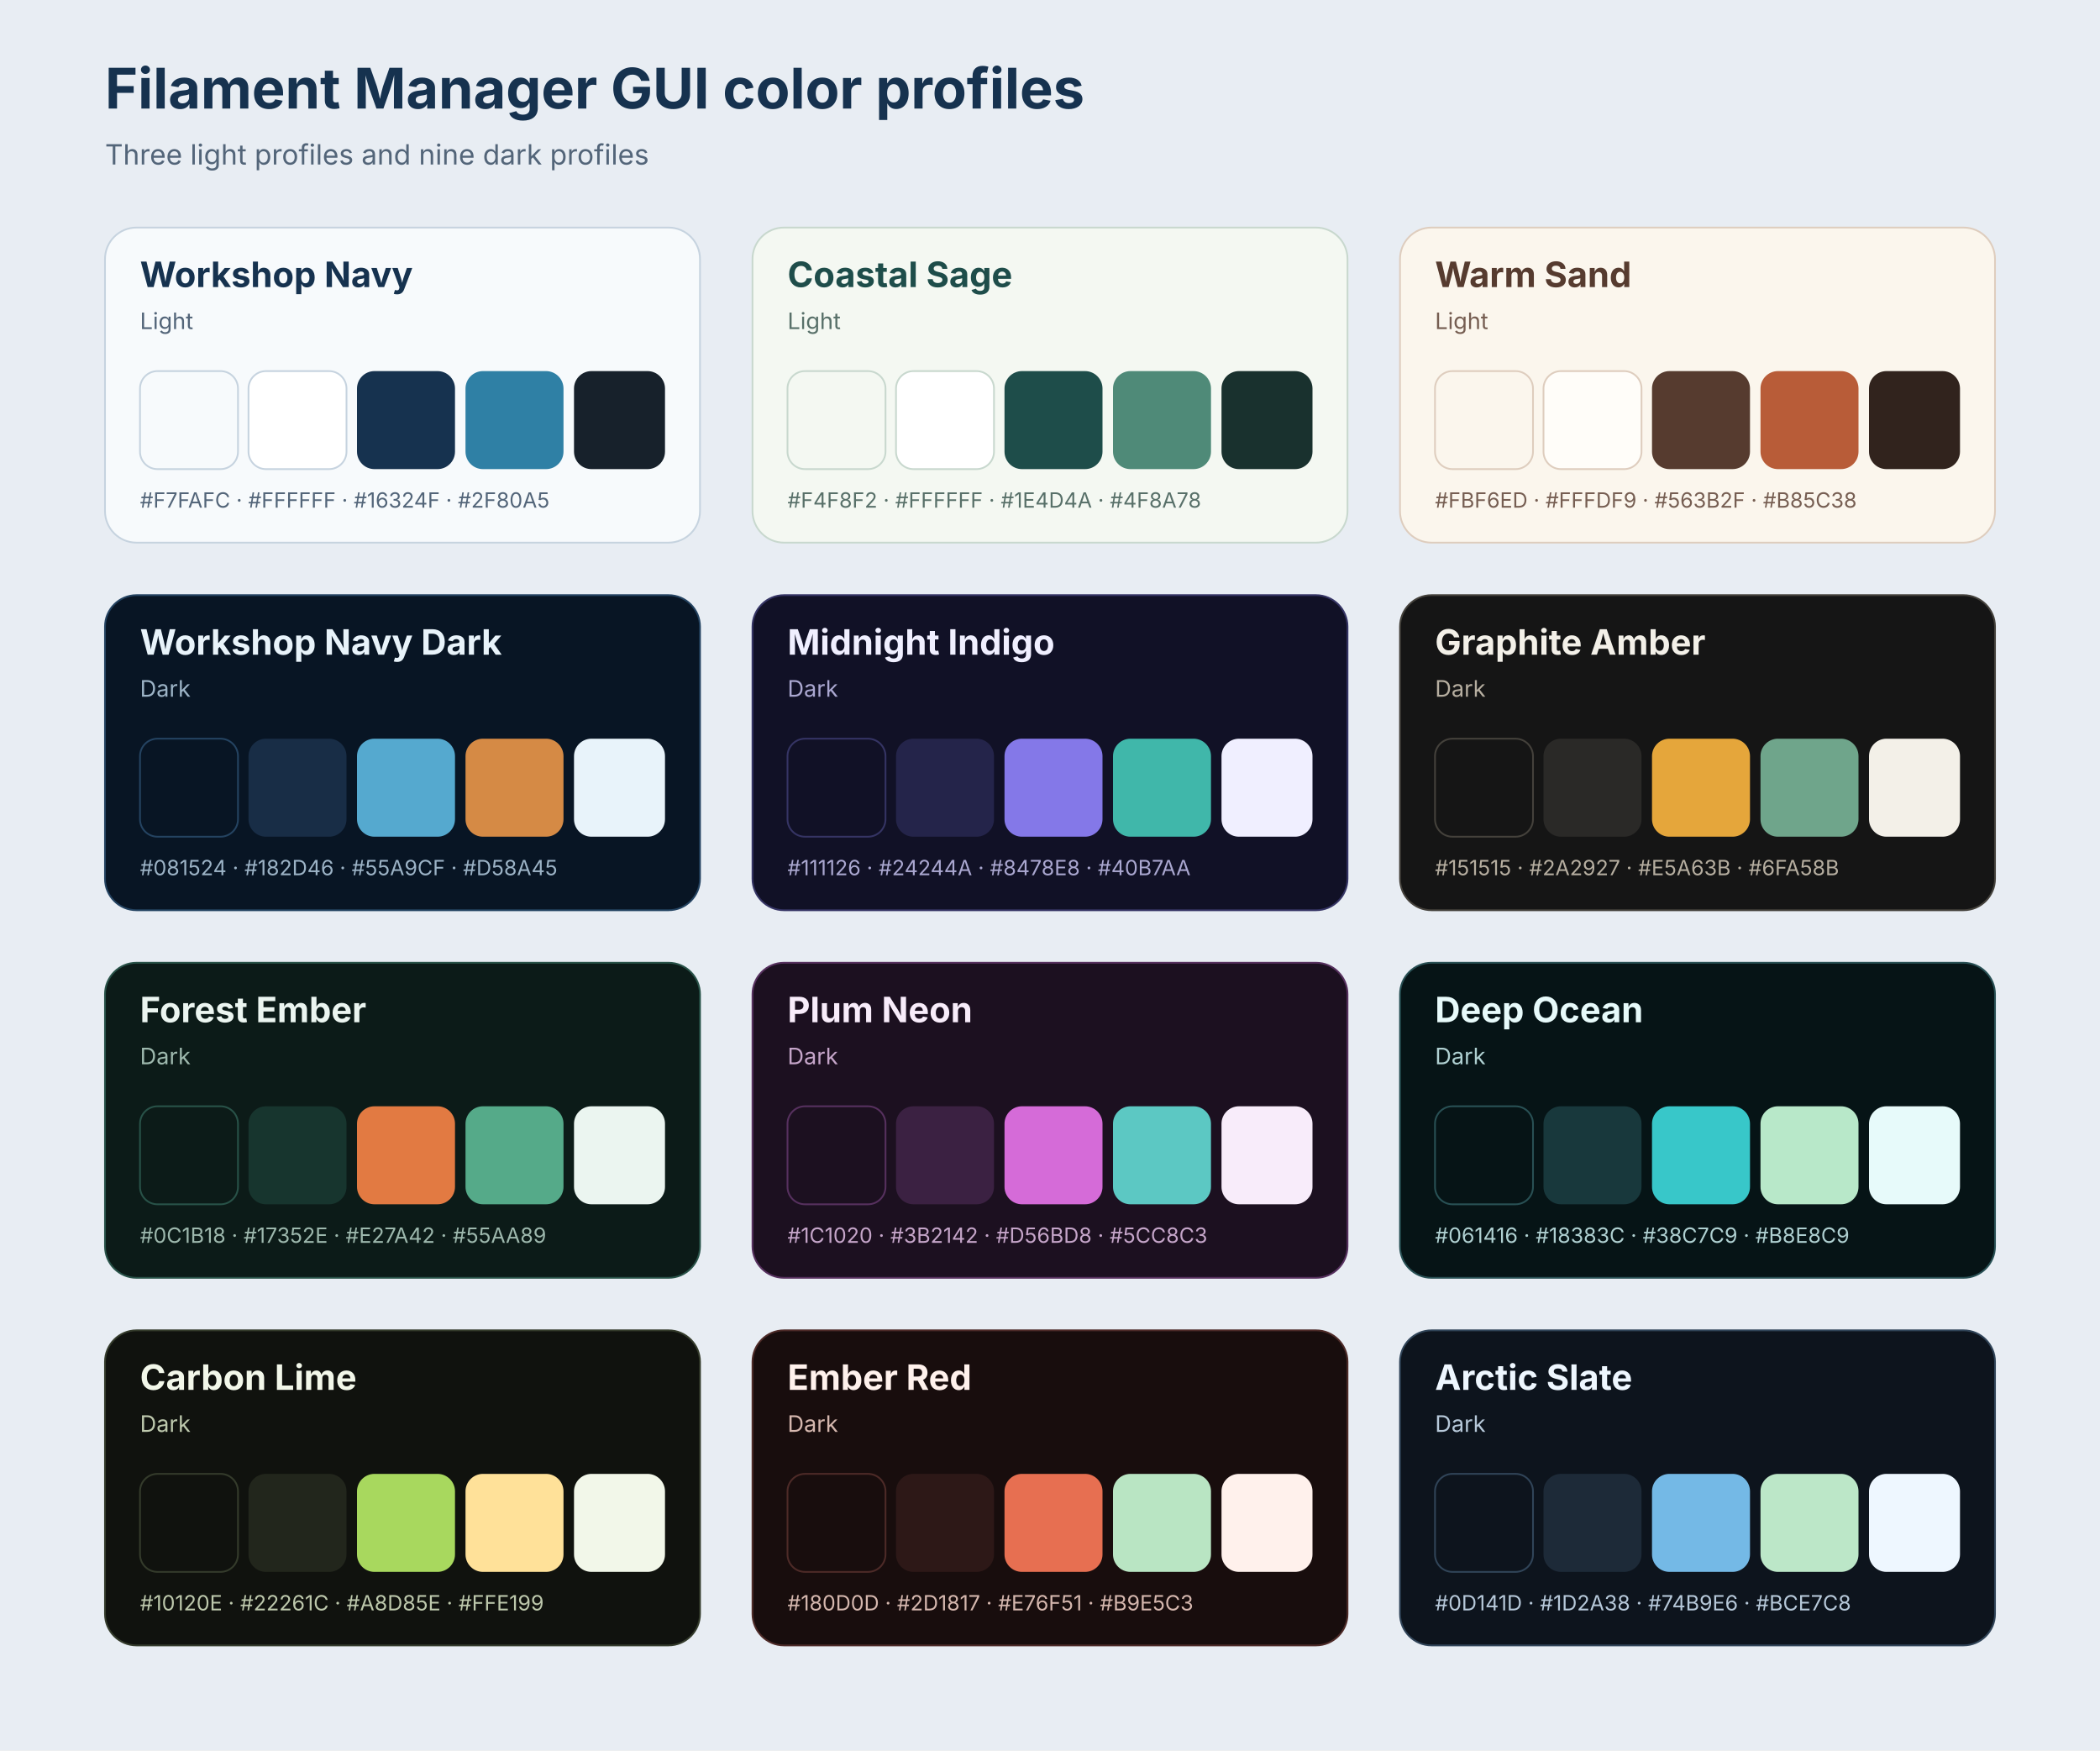
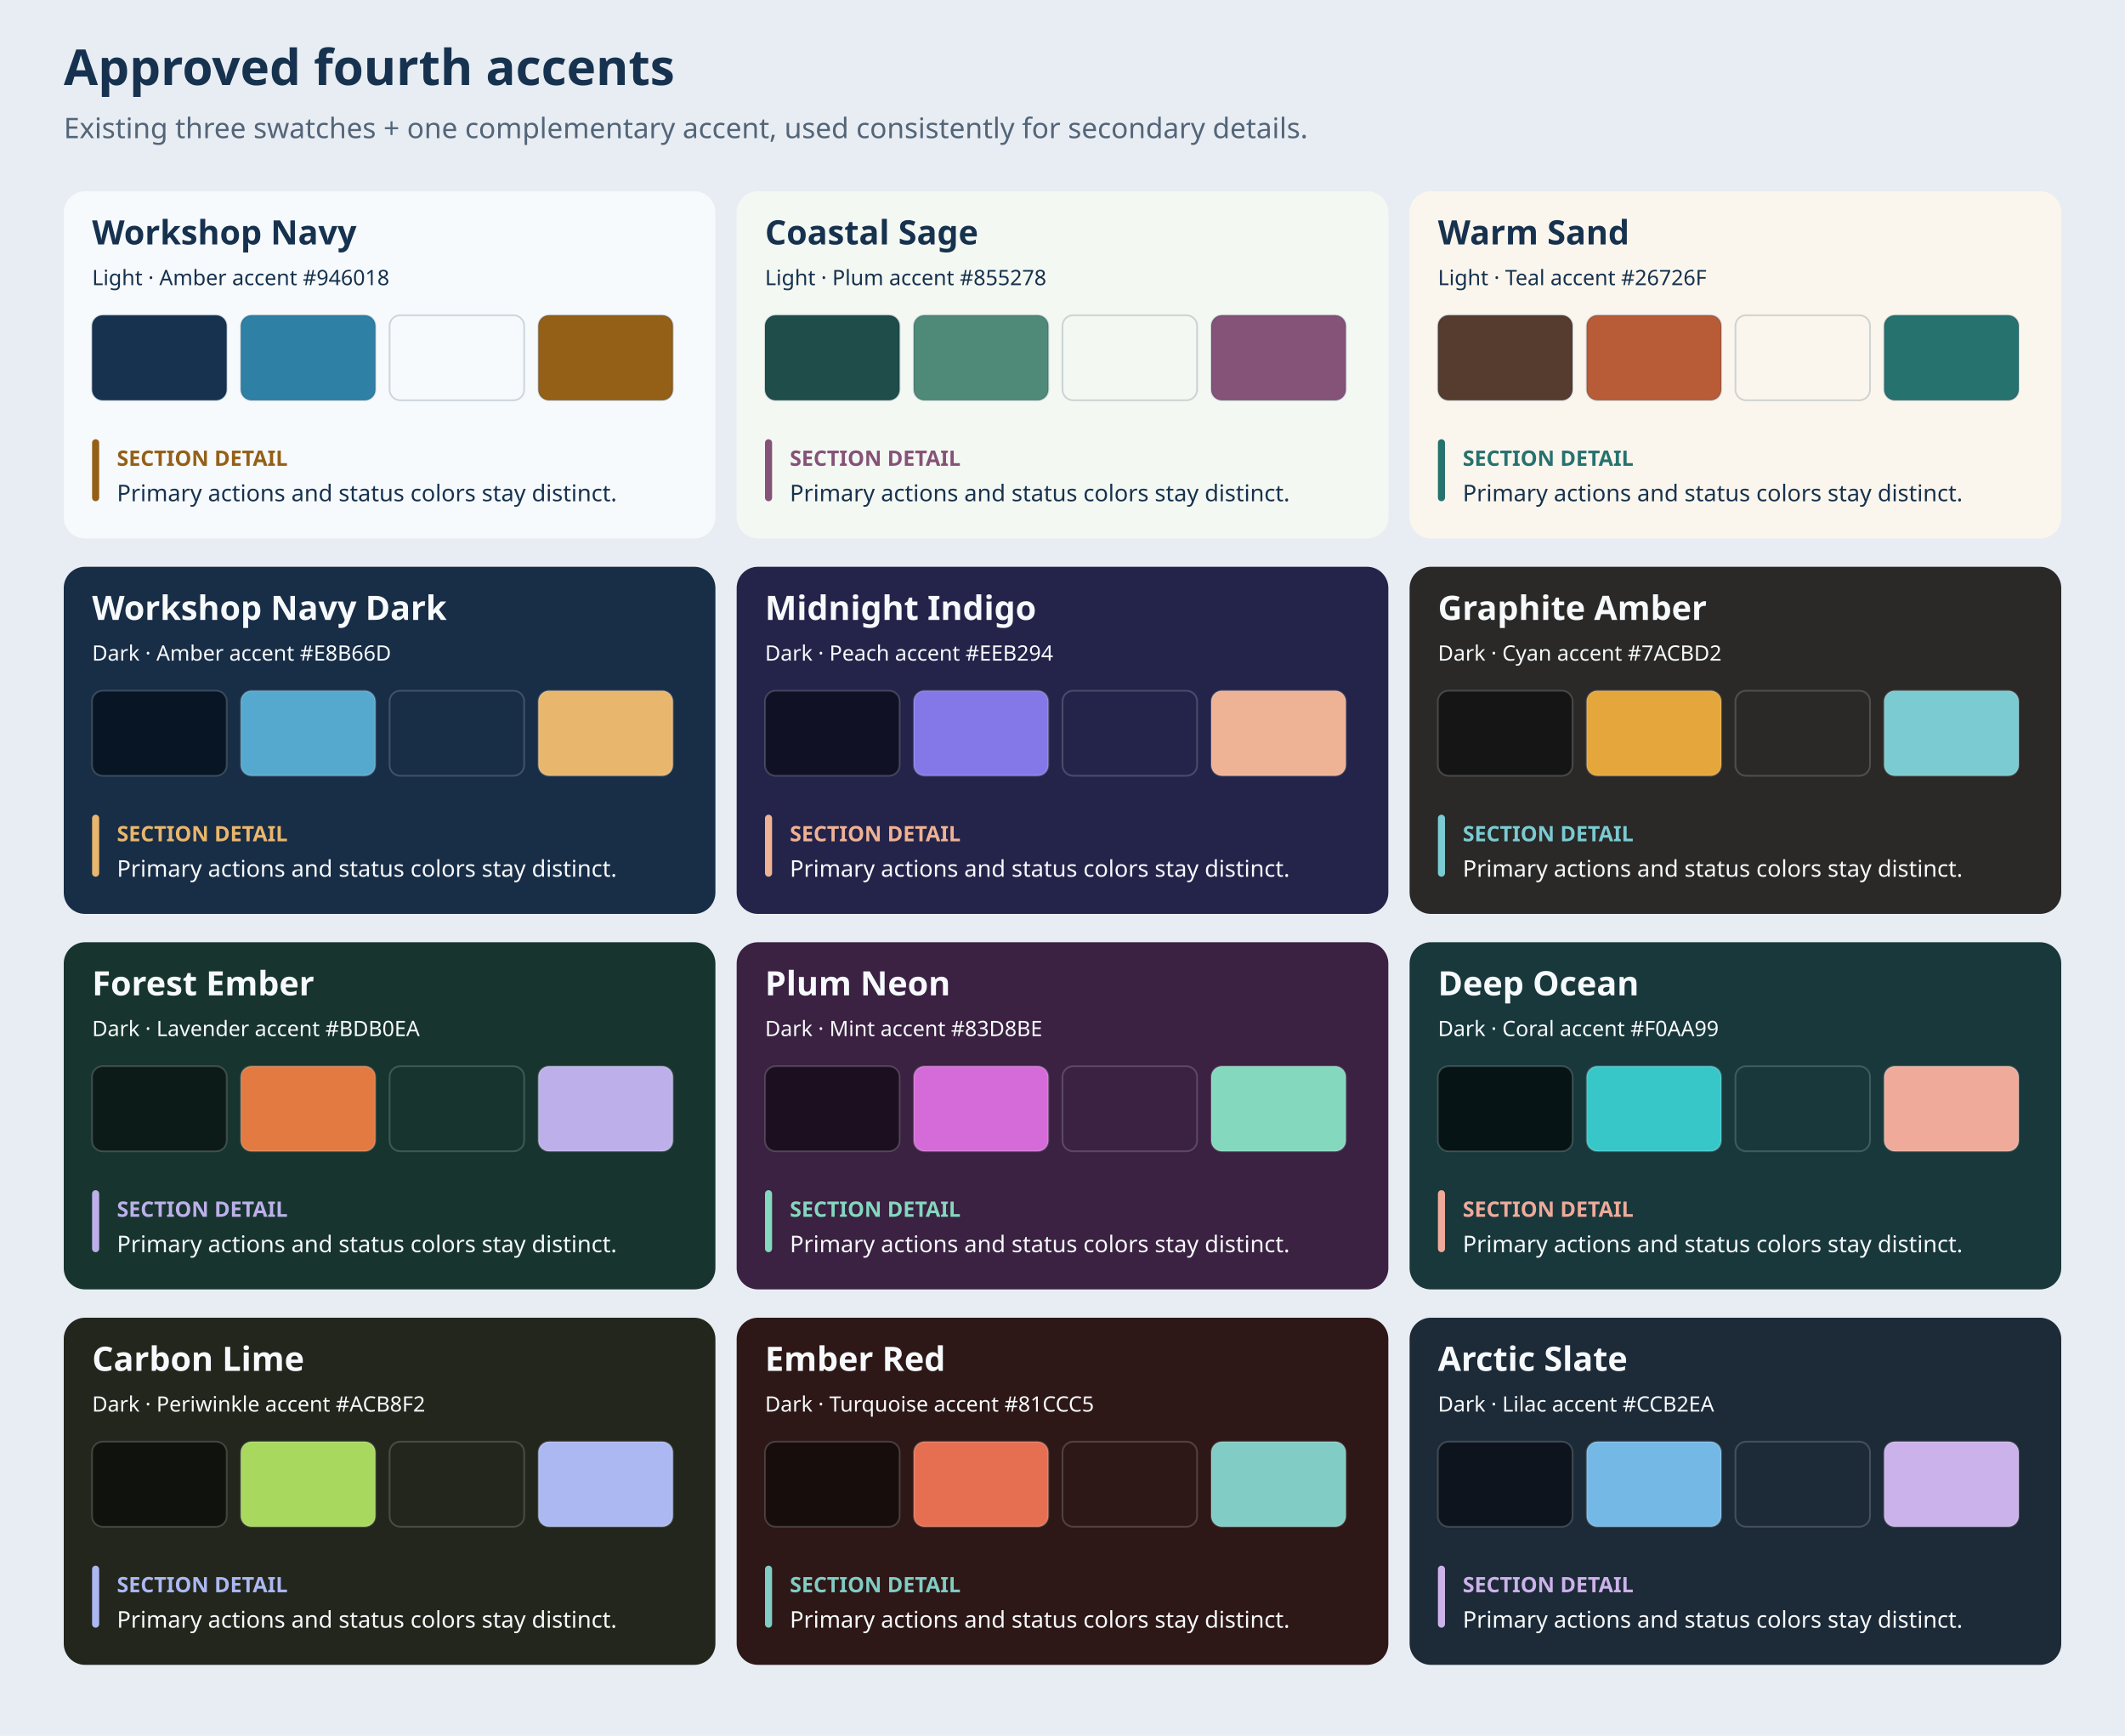
- <svg xmlns="http://www.w3.org/2000/svg" width="1200" height="1000" viewBox="0 0 1200 1000" role="img" aria-labelledby="title description">
-   <rect width="1200" height="1000" fill="#E8EDF3" />
-   <text x="60" y="62" fill="#16324F" font-family="Inter, system-ui, sans-serif" font-size="32" font-weight="700">Filament Manager GUI color profiles</text>
-   <text x="60" y="94" fill="#536579" font-family="Inter, system-ui, sans-serif" font-size="16">Three light profiles and nine dark profiles</text>
-   <g font-family="Inter, system-ui, sans-serif">
-     <g transform="translate(60 130)">
-       <rect width="340" height="180" rx="18" fill="#F7FAFC" stroke="#C6D3DF" />
-       <text x="20" y="34" fill="#16324F" font-size="20" font-weight="700">Workshop Navy</text>
-       <text x="20" y="58" fill="#536579" font-size="13">Light</text>
-       <rect x="20" y="82" width="56" height="56" rx="10" fill="#F7FAFC" stroke="#C6D3DF" />
-       <rect x="82" y="82" width="56" height="56" rx="10" fill="#FFFFFF" stroke="#C6D3DF" />
-       <rect x="144" y="82" width="56" height="56" rx="10" fill="#16324F" />
-       <rect x="206" y="82" width="56" height="56" rx="10" fill="#2F80A5" />
-       <rect x="268" y="82" width="52" height="56" rx="10" fill="#17212B" />
-       <text x="20" y="160" fill="#536579" font-size="12">#F7FAFC · #FFFFFF · #16324F · #2F80A5</text>
+ <svg xmlns="http://www.w3.org/2000/svg" width="1200" height="980" viewBox="0 0 1200 980" role="img" aria-labelledby="title desc">
+   <rect width="1200" height="980" fill="#E8EDF3" />
+   <g font-family="system-ui, sans-serif">
+     <text x="36" y="48" font-size="28" font-weight="700" fill="#16324F">Approved fourth accents</text>
+     <text x="36" y="78" font-size="16" fill="#536579">Existing three swatches + one complementary accent, used consistently for secondary details.</text>
+     <g transform="translate(36 108)">
+       <rect width="368" height="196" rx="12" fill="#F7FAFC" />
+       <text x="16" y="30" fill="#16324F" font-size="19" font-weight="700">Workshop Navy</text>
+       <text x="16" y="53" fill="#16324F" font-size="12">Light · Amber accent #946018</text>
+       <rect x="16" y="70" width="76" height="48" rx="6" fill="#16324F" stroke="#16324F" stroke-opacity=".18" />
+       <rect x="100" y="70" width="76" height="48" rx="6" fill="#2F80A5" stroke="#16324F" stroke-opacity=".18" />
+       <rect x="184" y="70" width="76" height="48" rx="6" fill="#F7FAFC" stroke="#16324F" stroke-opacity=".18" />
+       <rect x="268" y="70" width="76" height="48" rx="6" fill="#946018" stroke="#16324F" stroke-opacity=".18" />
+       <rect x="16" y="140" width="4" height="35" rx="2" fill="#946018" />
+       <text x="30" y="155" fill="#946018" font-size="12" font-weight="700">SECTION DETAIL</text>
+       <text x="30" y="175" fill="#16324F" font-size="13">Primary actions and status colors stay distinct.</text>
    </g>
-     <g transform="translate(430 130)">
-       <rect width="340" height="180" rx="18" fill="#F4F8F2" stroke="#C8D8CE" />
-       <text x="20" y="34" fill="#1E4D4A" font-size="20" font-weight="700">Coastal Sage</text>
-       <text x="20" y="58" fill="#587069" font-size="13">Light</text>
-       <rect x="20" y="82" width="56" height="56" rx="10" fill="#F4F8F2" stroke="#C8D8CE" />
-       <rect x="82" y="82" width="56" height="56" rx="10" fill="#FFFFFF" stroke="#C8D8CE" />
-       <rect x="144" y="82" width="56" height="56" rx="10" fill="#1E4D4A" />
-       <rect x="206" y="82" width="56" height="56" rx="10" fill="#4F8A78" />
-       <rect x="268" y="82" width="52" height="56" rx="10" fill="#19312E" />
-       <text x="20" y="160" fill="#587069" font-size="12">#F4F8F2 · #FFFFFF · #1E4D4A · #4F8A78</text>
+     <g transform="translate(416 108)">
+       <rect width="368" height="196" rx="12" fill="#F4F8F2" />
+       <text x="16" y="30" fill="#16324F" font-size="19" font-weight="700">Coastal Sage</text>
+       <text x="16" y="53" fill="#16324F" font-size="12">Light · Plum accent #855278</text>
+       <rect x="16" y="70" width="76" height="48" rx="6" fill="#1E4D4A" stroke="#16324F" stroke-opacity=".18" />
+       <rect x="100" y="70" width="76" height="48" rx="6" fill="#4F8A78" stroke="#16324F" stroke-opacity=".18" />
+       <rect x="184" y="70" width="76" height="48" rx="6" fill="#F4F8F2" stroke="#16324F" stroke-opacity=".18" />
+       <rect x="268" y="70" width="76" height="48" rx="6" fill="#855278" stroke="#16324F" stroke-opacity=".18" />
+       <rect x="16" y="140" width="4" height="35" rx="2" fill="#855278" />
+       <text x="30" y="155" fill="#855278" font-size="12" font-weight="700">SECTION DETAIL</text>
+       <text x="30" y="175" fill="#16324F" font-size="13">Primary actions and status colors stay distinct.</text>
    </g>
-     <g transform="translate(800 130)">
-       <rect width="340" height="180" rx="18" fill="#FBF6ED" stroke="#DECDBE" />
-       <text x="20" y="34" fill="#563B2F" font-size="20" font-weight="700">Warm Sand</text>
-       <text x="20" y="58" fill="#765E52" font-size="13">Light</text>
-       <rect x="20" y="82" width="56" height="56" rx="10" fill="#FBF6ED" stroke="#DECDBE" />
-       <rect x="82" y="82" width="56" height="56" rx="10" fill="#FFFDF9" stroke="#DECDBE" />
-       <rect x="144" y="82" width="56" height="56" rx="10" fill="#563B2F" />
-       <rect x="206" y="82" width="56" height="56" rx="10" fill="#B85C38" />
-       <rect x="268" y="82" width="52" height="56" rx="10" fill="#31231D" />
-       <text x="20" y="160" fill="#765E52" font-size="12">#FBF6ED · #FFFDF9 · #563B2F · #B85C38</text>
+     <g transform="translate(796 108)">
+       <rect width="368" height="196" rx="12" fill="#FBF6ED" />
+       <text x="16" y="30" fill="#16324F" font-size="19" font-weight="700">Warm Sand</text>
+       <text x="16" y="53" fill="#16324F" font-size="12">Light · Teal accent #26726F</text>
+       <rect x="16" y="70" width="76" height="48" rx="6" fill="#563B2F" stroke="#16324F" stroke-opacity=".18" />
+       <rect x="100" y="70" width="76" height="48" rx="6" fill="#B85C38" stroke="#16324F" stroke-opacity=".18" />
+       <rect x="184" y="70" width="76" height="48" rx="6" fill="#FBF6ED" stroke="#16324F" stroke-opacity=".18" />
+       <rect x="268" y="70" width="76" height="48" rx="6" fill="#26726F" stroke="#16324F" stroke-opacity=".18" />
+       <rect x="16" y="140" width="4" height="35" rx="2" fill="#26726F" />
+       <text x="30" y="155" fill="#26726F" font-size="12" font-weight="700">SECTION DETAIL</text>
+       <text x="30" y="175" fill="#16324F" font-size="13">Primary actions and status colors stay distinct.</text>
    </g>
-     <g transform="translate(60 340)">
-       <rect width="340" height="180" rx="18" fill="#081524" stroke="#244361" />
-       <text x="20" y="34" fill="#E8F3FA" font-size="20" font-weight="700">Workshop Navy Dark</text>
-       <text x="20" y="58" fill="#9CB3C6" font-size="13">Dark</text>
-       <rect x="20" y="82" width="56" height="56" rx="10" fill="#081524" stroke="#244361" />
-       <rect x="82" y="82" width="56" height="56" rx="10" fill="#182D46" />
-       <rect x="144" y="82" width="56" height="56" rx="10" fill="#55A9CF" />
-       <rect x="206" y="82" width="56" height="56" rx="10" fill="#D58A45" />
-       <rect x="268" y="82" width="52" height="56" rx="10" fill="#E8F3FA" />
-       <text x="20" y="160" fill="#9CB3C6" font-size="12">#081524 · #182D46 · #55A9CF · #D58A45</text>
+     <g transform="translate(36 320)">
+       <rect width="368" height="196" rx="12" fill="#182D46" />
+       <text x="16" y="30" fill="#F7FAFC" font-size="19" font-weight="700">Workshop Navy Dark</text>
+       <text x="16" y="53" fill="#F7FAFC" font-size="12">Dark · Amber accent #E8B66D</text>
+       <rect x="16" y="70" width="76" height="48" rx="6" fill="#081524" stroke="#F7FAFC" stroke-opacity=".18" />
+       <rect x="100" y="70" width="76" height="48" rx="6" fill="#55A9CF" stroke="#F7FAFC" stroke-opacity=".18" />
+       <rect x="184" y="70" width="76" height="48" rx="6" fill="#182D46" stroke="#F7FAFC" stroke-opacity=".18" />
+       <rect x="268" y="70" width="76" height="48" rx="6" fill="#E8B66D" stroke="#F7FAFC" stroke-opacity=".18" />
+       <rect x="16" y="140" width="4" height="35" rx="2" fill="#E8B66D" />
+       <text x="30" y="155" fill="#E8B66D" font-size="12" font-weight="700">SECTION DETAIL</text>
+       <text x="30" y="175" fill="#F7FAFC" font-size="13">Primary actions and status colors stay distinct.</text>
    </g>
-     <g transform="translate(430 340)">
-       <rect width="340" height="180" rx="18" fill="#111126" stroke="#353464" />
-       <text x="20" y="34" fill="#F0EFFF" font-size="20" font-weight="700">Midnight Indigo</text>
-       <text x="20" y="58" fill="#AAA7D0" font-size="13">Dark</text>
-       <rect x="20" y="82" width="56" height="56" rx="10" fill="#111126" stroke="#353464" />
-       <rect x="82" y="82" width="56" height="56" rx="10" fill="#24244A" />
-       <rect x="144" y="82" width="56" height="56" rx="10" fill="#8478E8" />
-       <rect x="206" y="82" width="56" height="56" rx="10" fill="#40B7AA" />
-       <rect x="268" y="82" width="52" height="56" rx="10" fill="#F0EFFF" />
-       <text x="20" y="160" fill="#AAA7D0" font-size="12">#111126 · #24244A · #8478E8 · #40B7AA</text>
+     <g transform="translate(416 320)">
+       <rect width="368" height="196" rx="12" fill="#24244A" />
+       <text x="16" y="30" fill="#F7FAFC" font-size="19" font-weight="700">Midnight Indigo</text>
+       <text x="16" y="53" fill="#F7FAFC" font-size="12">Dark · Peach accent #EEB294</text>
+       <rect x="16" y="70" width="76" height="48" rx="6" fill="#111126" stroke="#F7FAFC" stroke-opacity=".18" />
+       <rect x="100" y="70" width="76" height="48" rx="6" fill="#8478E8" stroke="#F7FAFC" stroke-opacity=".18" />
+       <rect x="184" y="70" width="76" height="48" rx="6" fill="#24244A" stroke="#F7FAFC" stroke-opacity=".18" />
+       <rect x="268" y="70" width="76" height="48" rx="6" fill="#EEB294" stroke="#F7FAFC" stroke-opacity=".18" />
+       <rect x="16" y="140" width="4" height="35" rx="2" fill="#EEB294" />
+       <text x="30" y="155" fill="#EEB294" font-size="12" font-weight="700">SECTION DETAIL</text>
+       <text x="30" y="175" fill="#F7FAFC" font-size="13">Primary actions and status colors stay distinct.</text>
    </g>
-     <g transform="translate(800 340)">
-       <rect width="340" height="180" rx="18" fill="#151515" stroke="#44413B" />
-       <text x="20" y="34" fill="#F3F0E8" font-size="20" font-weight="700">Graphite Amber</text>
-       <text x="20" y="58" fill="#B6AEA0" font-size="13">Dark</text>
-       <rect x="20" y="82" width="56" height="56" rx="10" fill="#151515" stroke="#44413B" />
-       <rect x="82" y="82" width="56" height="56" rx="10" fill="#2A2927" />
-       <rect x="144" y="82" width="56" height="56" rx="10" fill="#E5A63B" />
-       <rect x="206" y="82" width="56" height="56" rx="10" fill="#6FA58B" />
-       <rect x="268" y="82" width="52" height="56" rx="10" fill="#F3F0E8" />
-       <text x="20" y="160" fill="#B6AEA0" font-size="12">#151515 · #2A2927 · #E5A63B · #6FA58B</text>
+     <g transform="translate(796 320)">
+       <rect width="368" height="196" rx="12" fill="#2A2927" />
+       <text x="16" y="30" fill="#F7FAFC" font-size="19" font-weight="700">Graphite Amber</text>
+       <text x="16" y="53" fill="#F7FAFC" font-size="12">Dark · Cyan accent #7ACBD2</text>
+       <rect x="16" y="70" width="76" height="48" rx="6" fill="#151515" stroke="#F7FAFC" stroke-opacity=".18" />
+       <rect x="100" y="70" width="76" height="48" rx="6" fill="#E5A63B" stroke="#F7FAFC" stroke-opacity=".18" />
+       <rect x="184" y="70" width="76" height="48" rx="6" fill="#2A2927" stroke="#F7FAFC" stroke-opacity=".18" />
+       <rect x="268" y="70" width="76" height="48" rx="6" fill="#7ACBD2" stroke="#F7FAFC" stroke-opacity=".18" />
+       <rect x="16" y="140" width="4" height="35" rx="2" fill="#7ACBD2" />
+       <text x="30" y="155" fill="#7ACBD2" font-size="12" font-weight="700">SECTION DETAIL</text>
+       <text x="30" y="175" fill="#F7FAFC" font-size="13">Primary actions and status colors stay distinct.</text>
    </g>
-     <g transform="translate(60 550)">
-       <rect width="340" height="180" rx="18" fill="#0C1B18" stroke="#285248" />
-       <text x="20" y="34" fill="#EBF5F0" font-size="20" font-weight="700">Forest Ember</text>
-       <text x="20" y="58" fill="#9DB8AD" font-size="13">Dark</text>
-       <rect x="20" y="82" width="56" height="56" rx="10" fill="#0C1B18" stroke="#285248" />
-       <rect x="82" y="82" width="56" height="56" rx="10" fill="#17352E" />
-       <rect x="144" y="82" width="56" height="56" rx="10" fill="#E27A42" />
-       <rect x="206" y="82" width="56" height="56" rx="10" fill="#55AA89" />
-       <rect x="268" y="82" width="52" height="56" rx="10" fill="#EBF5F0" />
-       <text x="20" y="160" fill="#9DB8AD" font-size="12">#0C1B18 · #17352E · #E27A42 · #55AA89</text>
+     <g transform="translate(36 532)">
+       <rect width="368" height="196" rx="12" fill="#17352E" />
+       <text x="16" y="30" fill="#F7FAFC" font-size="19" font-weight="700">Forest Ember</text>
+       <text x="16" y="53" fill="#F7FAFC" font-size="12">Dark · Lavender accent #BDB0EA</text>
+       <rect x="16" y="70" width="76" height="48" rx="6" fill="#0C1B18" stroke="#F7FAFC" stroke-opacity=".18" />
+       <rect x="100" y="70" width="76" height="48" rx="6" fill="#E27A42" stroke="#F7FAFC" stroke-opacity=".18" />
+       <rect x="184" y="70" width="76" height="48" rx="6" fill="#17352E" stroke="#F7FAFC" stroke-opacity=".18" />
+       <rect x="268" y="70" width="76" height="48" rx="6" fill="#BDB0EA" stroke="#F7FAFC" stroke-opacity=".18" />
+       <rect x="16" y="140" width="4" height="35" rx="2" fill="#BDB0EA" />
+       <text x="30" y="155" fill="#BDB0EA" font-size="12" font-weight="700">SECTION DETAIL</text>
+       <text x="30" y="175" fill="#F7FAFC" font-size="13">Primary actions and status colors stay distinct.</text>
    </g>
-     <g transform="translate(430 550)">
-       <rect width="340" height="180" rx="18" fill="#1C1020" stroke="#56305E" />
-       <text x="20" y="34" fill="#F8ECFA" font-size="20" font-weight="700">Plum Neon</text>
-       <text x="20" y="58" fill="#C5A5C9" font-size="13">Dark</text>
-       <rect x="20" y="82" width="56" height="56" rx="10" fill="#1C1020" stroke="#56305E" />
-       <rect x="82" y="82" width="56" height="56" rx="10" fill="#3B2142" />
-       <rect x="144" y="82" width="56" height="56" rx="10" fill="#D56BD8" />
-       <rect x="206" y="82" width="56" height="56" rx="10" fill="#5CC8C3" />
-       <rect x="268" y="82" width="52" height="56" rx="10" fill="#F8ECFA" />
-       <text x="20" y="160" fill="#C5A5C9" font-size="12">#1C1020 · #3B2142 · #D56BD8 · #5CC8C3</text>
+     <g transform="translate(416 532)">
+       <rect width="368" height="196" rx="12" fill="#3B2142" />
+       <text x="16" y="30" fill="#F7FAFC" font-size="19" font-weight="700">Plum Neon</text>
+       <text x="16" y="53" fill="#F7FAFC" font-size="12">Dark · Mint accent #83D8BE</text>
+       <rect x="16" y="70" width="76" height="48" rx="6" fill="#1C1020" stroke="#F7FAFC" stroke-opacity=".18" />
+       <rect x="100" y="70" width="76" height="48" rx="6" fill="#D56BD8" stroke="#F7FAFC" stroke-opacity=".18" />
+       <rect x="184" y="70" width="76" height="48" rx="6" fill="#3B2142" stroke="#F7FAFC" stroke-opacity=".18" />
+       <rect x="268" y="70" width="76" height="48" rx="6" fill="#83D8BE" stroke="#F7FAFC" stroke-opacity=".18" />
+       <rect x="16" y="140" width="4" height="35" rx="2" fill="#83D8BE" />
+       <text x="30" y="155" fill="#83D8BE" font-size="12" font-weight="700">SECTION DETAIL</text>
+       <text x="30" y="175" fill="#F7FAFC" font-size="13">Primary actions and status colors stay distinct.</text>
    </g>
-     <g transform="translate(800 550)">
-       <rect width="340" height="180" rx="18" fill="#061416" stroke="#285054" />
-       <text x="20" y="34" fill="#E7FAFA" font-size="20" font-weight="700">Deep Ocean</text>
-       <text x="20" y="58" fill="#AFD0D1" font-size="13">Dark</text>
-       <rect x="20" y="82" width="56" height="56" rx="10" fill="#061416" stroke="#285054" />
-       <rect x="82" y="82" width="56" height="56" rx="10" fill="#18383C" />
-       <rect x="144" y="82" width="56" height="56" rx="10" fill="#38C7C9" />
-       <rect x="206" y="82" width="56" height="56" rx="10" fill="#B8E8C9" />
-       <rect x="268" y="82" width="52" height="56" rx="10" fill="#E7FAFA" />
-       <text x="20" y="160" fill="#AFD0D1" font-size="12">#061416 · #18383C · #38C7C9 · #B8E8C9</text>
+     <g transform="translate(796 532)">
+       <rect width="368" height="196" rx="12" fill="#18383C" />
+       <text x="16" y="30" fill="#F7FAFC" font-size="19" font-weight="700">Deep Ocean</text>
+       <text x="16" y="53" fill="#F7FAFC" font-size="12">Dark · Coral accent #F0AA99</text>
+       <rect x="16" y="70" width="76" height="48" rx="6" fill="#061416" stroke="#F7FAFC" stroke-opacity=".18" />
+       <rect x="100" y="70" width="76" height="48" rx="6" fill="#38C7C9" stroke="#F7FAFC" stroke-opacity=".18" />
+       <rect x="184" y="70" width="76" height="48" rx="6" fill="#18383C" stroke="#F7FAFC" stroke-opacity=".18" />
+       <rect x="268" y="70" width="76" height="48" rx="6" fill="#F0AA99" stroke="#F7FAFC" stroke-opacity=".18" />
+       <rect x="16" y="140" width="4" height="35" rx="2" fill="#F0AA99" />
+       <text x="30" y="155" fill="#F0AA99" font-size="12" font-weight="700">SECTION DETAIL</text>
+       <text x="30" y="175" fill="#F7FAFC" font-size="13">Primary actions and status colors stay distinct.</text>
    </g>
-     <g transform="translate(60 760)">
-       <rect width="340" height="180" rx="18" fill="#10120E" stroke="#343B2B" />
-       <text x="20" y="34" fill="#F2F7E9" font-size="20" font-weight="700">Carbon Lime</text>
-       <text x="20" y="58" fill="#BDC8AC" font-size="13">Dark</text>
-       <rect x="20" y="82" width="56" height="56" rx="10" fill="#10120E" stroke="#343B2B" />
-       <rect x="82" y="82" width="56" height="56" rx="10" fill="#22261C" />
-       <rect x="144" y="82" width="56" height="56" rx="10" fill="#A8D85E" />
-       <rect x="206" y="82" width="56" height="56" rx="10" fill="#FFE199" />
-       <rect x="268" y="82" width="52" height="56" rx="10" fill="#F2F7E9" />
-       <text x="20" y="160" fill="#BDC8AC" font-size="12">#10120E · #22261C · #A8D85E · #FFE199</text>
+     <g transform="translate(36 744)">
+       <rect width="368" height="196" rx="12" fill="#22261C" />
+       <text x="16" y="30" fill="#F7FAFC" font-size="19" font-weight="700">Carbon Lime</text>
+       <text x="16" y="53" fill="#F7FAFC" font-size="12">Dark · Periwinkle accent #ACB8F2</text>
+       <rect x="16" y="70" width="76" height="48" rx="6" fill="#10120E" stroke="#F7FAFC" stroke-opacity=".18" />
+       <rect x="100" y="70" width="76" height="48" rx="6" fill="#A8D85E" stroke="#F7FAFC" stroke-opacity=".18" />
+       <rect x="184" y="70" width="76" height="48" rx="6" fill="#22261C" stroke="#F7FAFC" stroke-opacity=".18" />
+       <rect x="268" y="70" width="76" height="48" rx="6" fill="#ACB8F2" stroke="#F7FAFC" stroke-opacity=".18" />
+       <rect x="16" y="140" width="4" height="35" rx="2" fill="#ACB8F2" />
+       <text x="30" y="155" fill="#ACB8F2" font-size="12" font-weight="700">SECTION DETAIL</text>
+       <text x="30" y="175" fill="#F7FAFC" font-size="13">Primary actions and status colors stay distinct.</text>
    </g>
-     <g transform="translate(430 760)">
-       <rect width="340" height="180" rx="18" fill="#180D0D" stroke="#4D2A27" />
-       <text x="20" y="34" fill="#FFF1EC" font-size="20" font-weight="700">Ember Red</text>
-       <text x="20" y="58" fill="#D5B7AE" font-size="13">Dark</text>
-       <rect x="20" y="82" width="56" height="56" rx="10" fill="#180D0D" stroke="#4D2A27" />
-       <rect x="82" y="82" width="56" height="56" rx="10" fill="#2D1817" />
-       <rect x="144" y="82" width="56" height="56" rx="10" fill="#E76F51" />
-       <rect x="206" y="82" width="56" height="56" rx="10" fill="#B9E5C3" />
-       <rect x="268" y="82" width="52" height="56" rx="10" fill="#FFF1EC" />
-       <text x="20" y="160" fill="#D5B7AE" font-size="12">#180D0D · #2D1817 · #E76F51 · #B9E5C3</text>
+     <g transform="translate(416 744)">
+       <rect width="368" height="196" rx="12" fill="#2D1817" />
+       <text x="16" y="30" fill="#F7FAFC" font-size="19" font-weight="700">Ember Red</text>
+       <text x="16" y="53" fill="#F7FAFC" font-size="12">Dark · Turquoise accent #81CCC5</text>
+       <rect x="16" y="70" width="76" height="48" rx="6" fill="#180D0D" stroke="#F7FAFC" stroke-opacity=".18" />
+       <rect x="100" y="70" width="76" height="48" rx="6" fill="#E76F51" stroke="#F7FAFC" stroke-opacity=".18" />
+       <rect x="184" y="70" width="76" height="48" rx="6" fill="#2D1817" stroke="#F7FAFC" stroke-opacity=".18" />
+       <rect x="268" y="70" width="76" height="48" rx="6" fill="#81CCC5" stroke="#F7FAFC" stroke-opacity=".18" />
+       <rect x="16" y="140" width="4" height="35" rx="2" fill="#81CCC5" />
+       <text x="30" y="155" fill="#81CCC5" font-size="12" font-weight="700">SECTION DETAIL</text>
+       <text x="30" y="175" fill="#F7FAFC" font-size="13">Primary actions and status colors stay distinct.</text>
    </g>
-     <g transform="translate(800 760)">
-       <rect width="340" height="180" rx="18" fill="#0D141D" stroke="#304458" />
-       <text x="20" y="34" fill="#EEF7FF" font-size="20" font-weight="700">Arctic Slate</text>
-       <text x="20" y="58" fill="#B6C8D9" font-size="13">Dark</text>
-       <rect x="20" y="82" width="56" height="56" rx="10" fill="#0D141D" stroke="#304458" />
-       <rect x="82" y="82" width="56" height="56" rx="10" fill="#1D2A38" />
-       <rect x="144" y="82" width="56" height="56" rx="10" fill="#74B9E6" />
-       <rect x="206" y="82" width="56" height="56" rx="10" fill="#BCE7C8" />
-       <rect x="268" y="82" width="52" height="56" rx="10" fill="#EEF7FF" />
-       <text x="20" y="160" fill="#B6C8D9" font-size="12">#0D141D · #1D2A38 · #74B9E6 · #BCE7C8</text>
+     <g transform="translate(796 744)">
+       <rect width="368" height="196" rx="12" fill="#1D2A38" />
+       <text x="16" y="30" fill="#F7FAFC" font-size="19" font-weight="700">Arctic Slate</text>
+       <text x="16" y="53" fill="#F7FAFC" font-size="12">Dark · Lilac accent #CCB2EA</text>
+       <rect x="16" y="70" width="76" height="48" rx="6" fill="#0D141D" stroke="#F7FAFC" stroke-opacity=".18" />
+       <rect x="100" y="70" width="76" height="48" rx="6" fill="#74B9E6" stroke="#F7FAFC" stroke-opacity=".18" />
+       <rect x="184" y="70" width="76" height="48" rx="6" fill="#1D2A38" stroke="#F7FAFC" stroke-opacity=".18" />
+       <rect x="268" y="70" width="76" height="48" rx="6" fill="#CCB2EA" stroke="#F7FAFC" stroke-opacity=".18" />
+       <rect x="16" y="140" width="4" height="35" rx="2" fill="#CCB2EA" />
+       <text x="30" y="155" fill="#CCB2EA" font-size="12" font-weight="700">SECTION DETAIL</text>
+       <text x="30" y="175" fill="#F7FAFC" font-size="13">Primary actions and status colors stay distinct.</text>
    </g>
  </g>
</svg>
